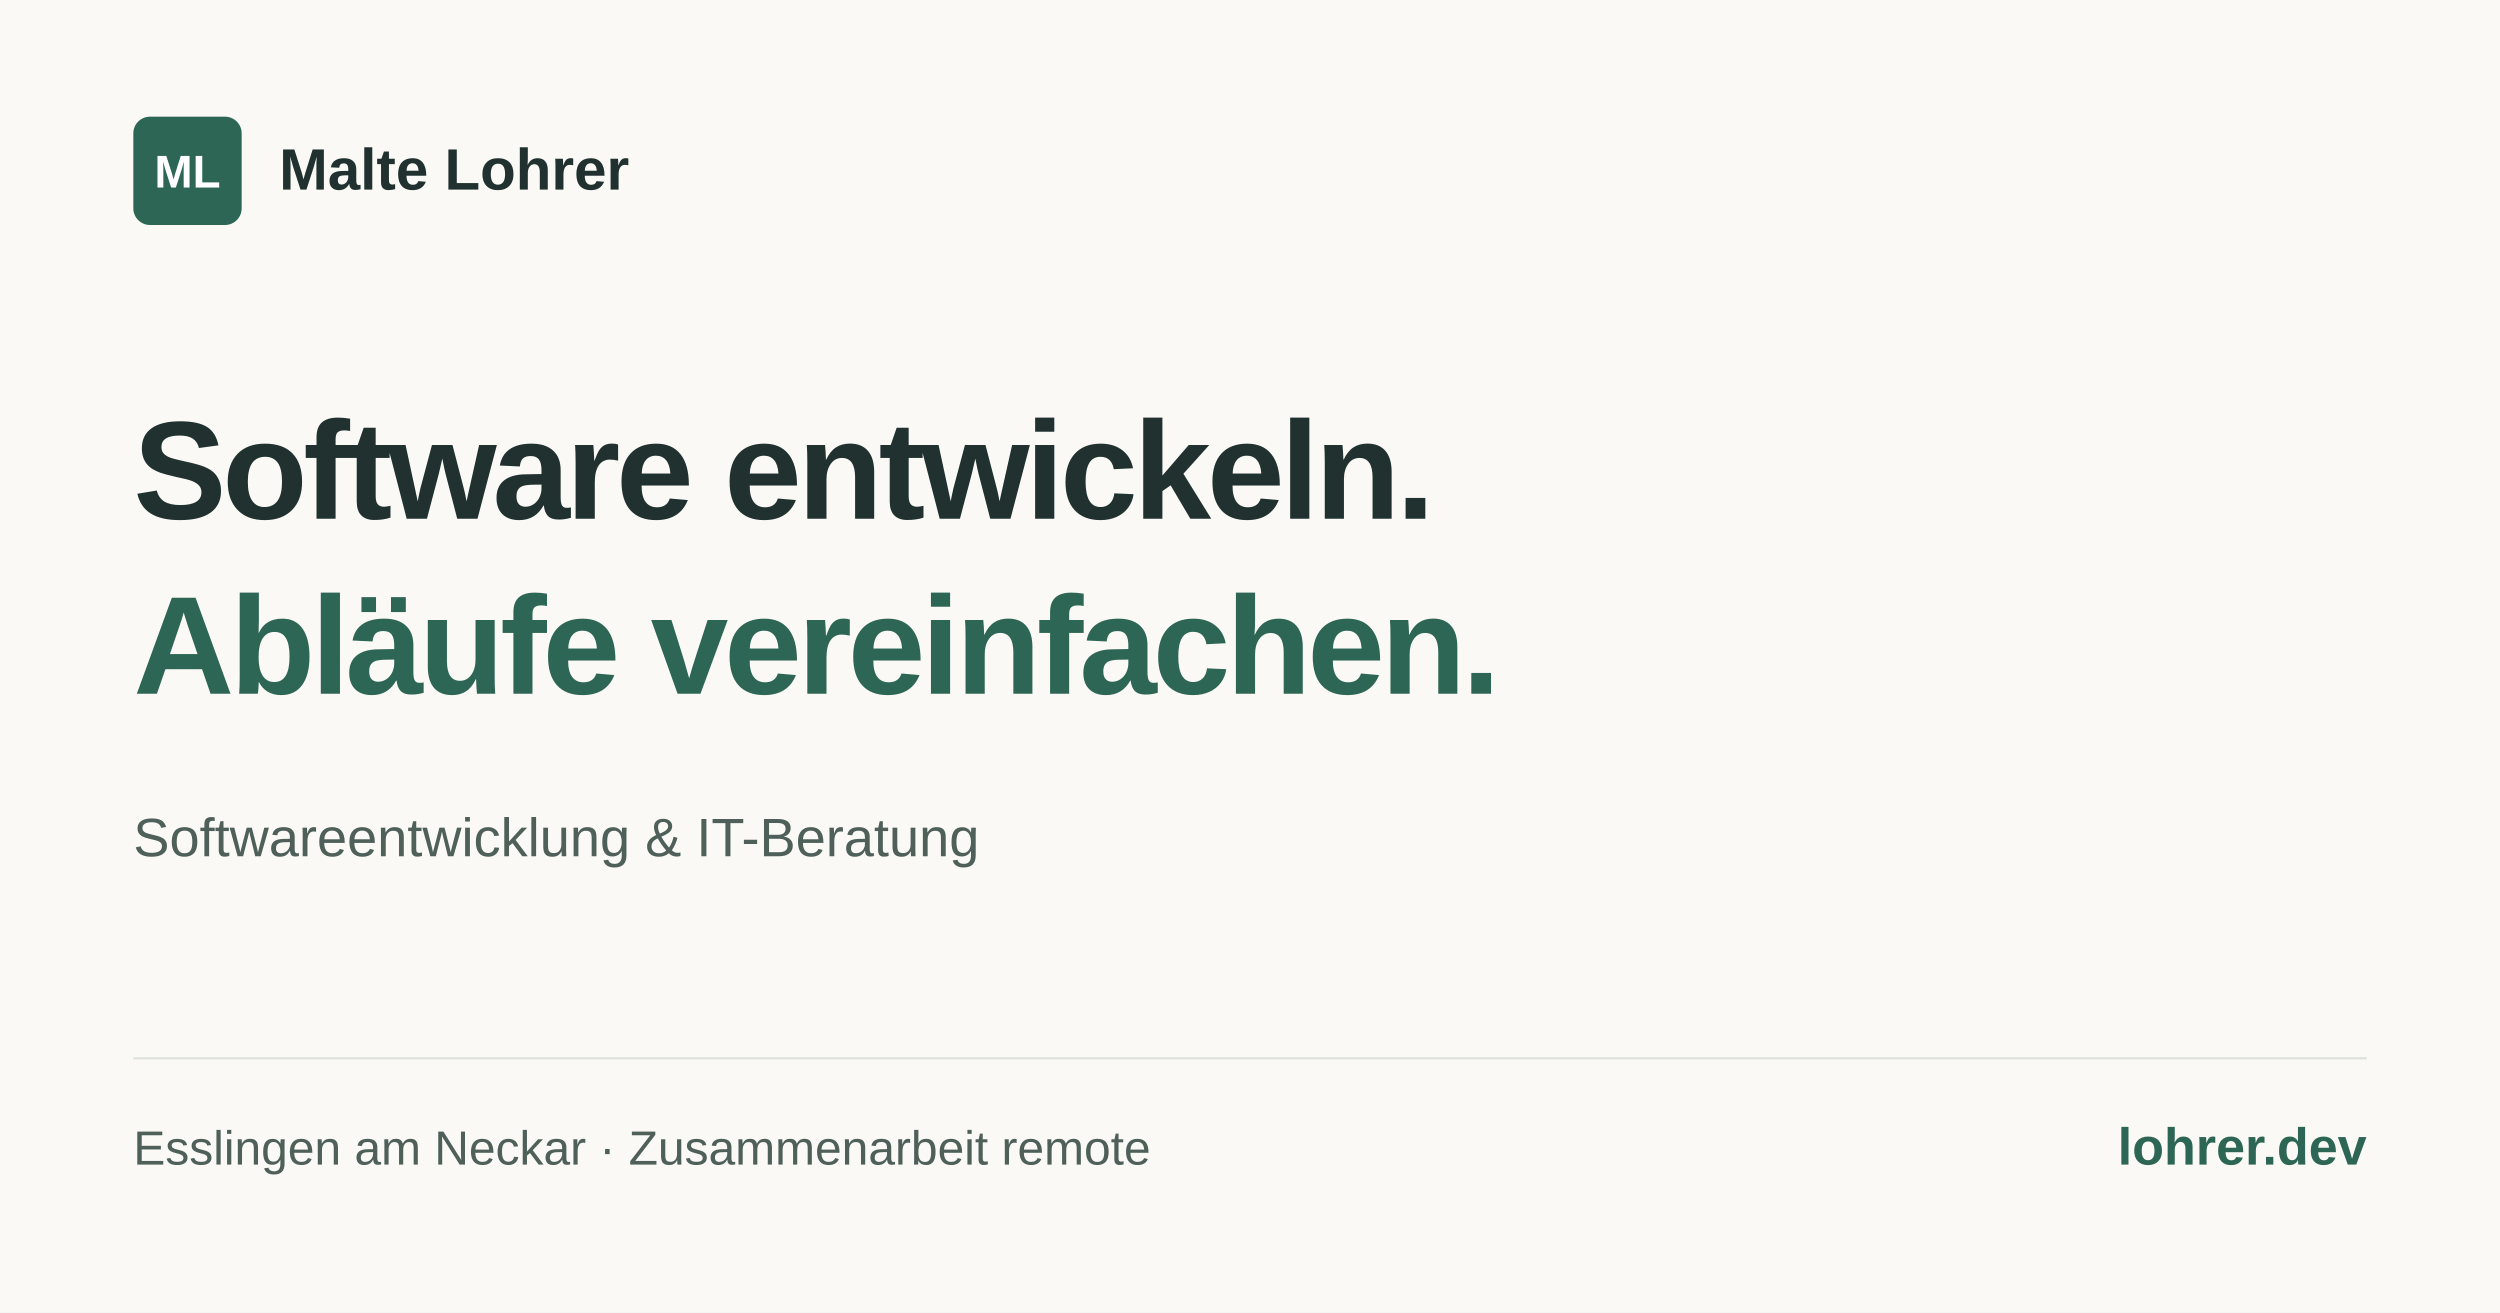
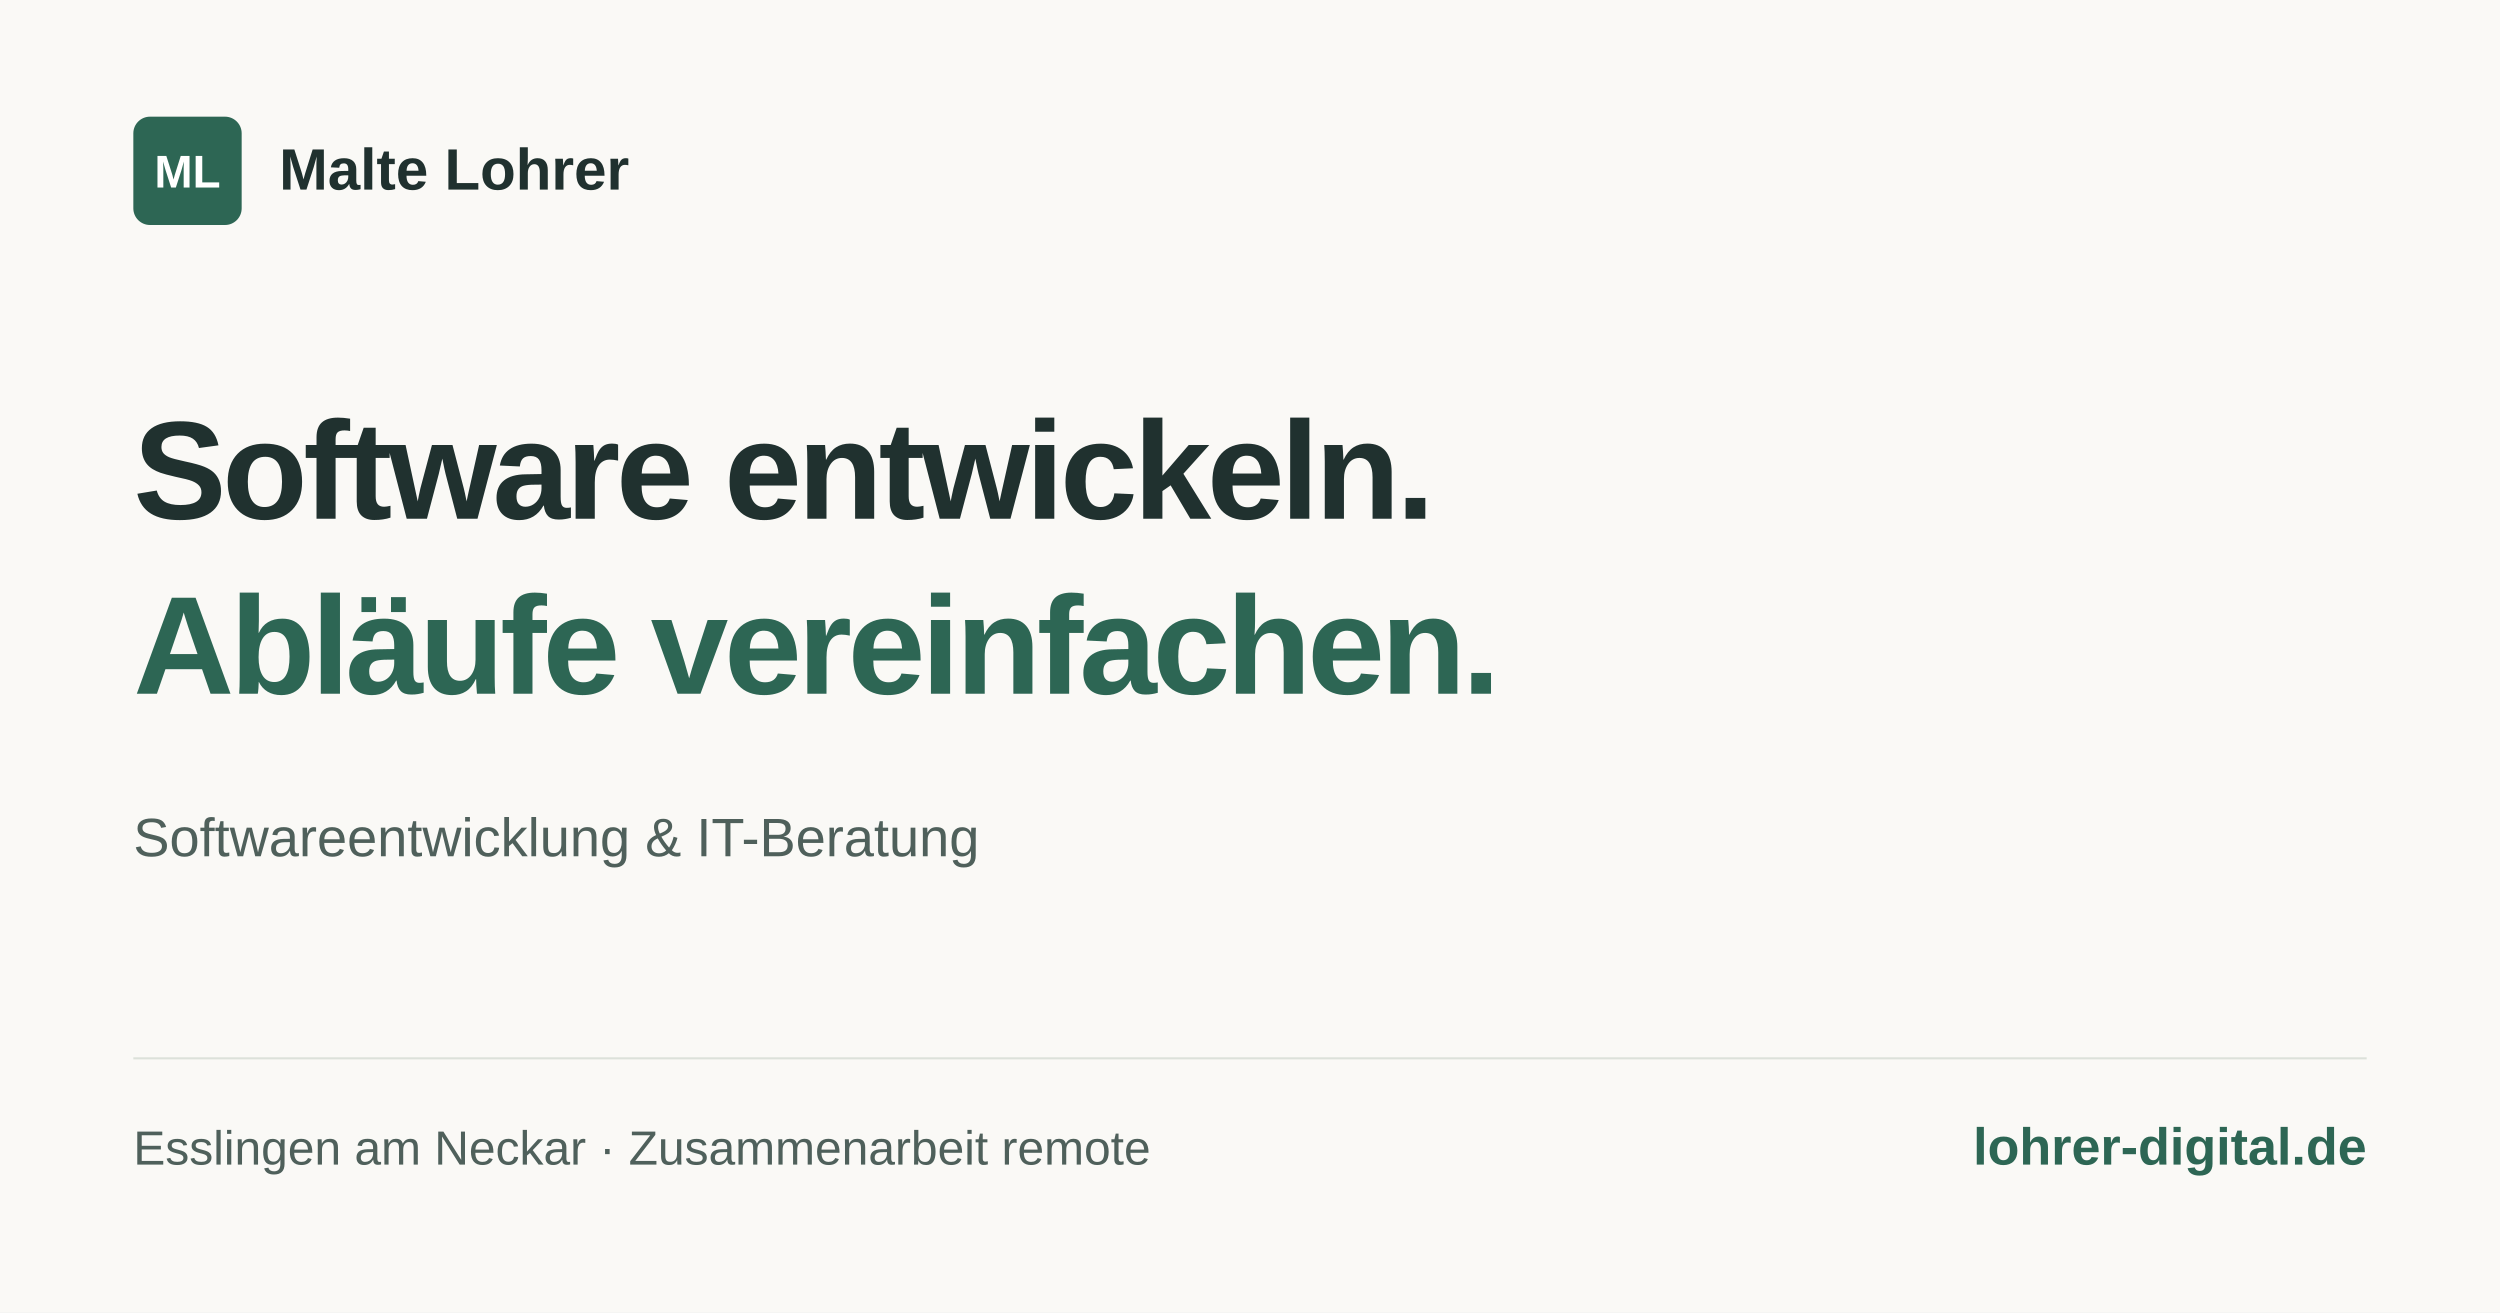
<svg xmlns="http://www.w3.org/2000/svg" width="1200" height="630" viewBox="0 0 1200 630">
  <rect width="1200" height="630" fill="#faf9f6" />
  <rect x="64" y="56" width="52" height="52" rx="8" fill="#2d6654" />
  <g font-family="Arial,sans-serif">
    <text x="90" y="90" text-anchor="middle" font-size="22" font-weight="700" fill="white">ML</text>
    <text x="134" y="91" font-size="28" font-weight="600" fill="#20312f">Malte Lohrer</text>
    <text x="64" y="249" font-size="67" font-weight="600" letter-spacing="-2" fill="#20312f">Software entwickeln.</text>
    <text x="64" y="333" font-size="67" font-weight="600" letter-spacing="-2" fill="#2d6654">Abläufe vereinfachen.</text>
    <text x="64" y="411" font-size="26" fill="#4f605b">Softwareentwicklung &amp; IT-Beratung</text>
    <path d="M64 508H1136" stroke="#dce1da" />
    <text x="64" y="559" font-size="23" fill="#4f605b">Esslingen am Neckar · Zusammenarbeit remote</text>
-     <text x="1136" y="559" text-anchor="end" font-size="25" font-weight="600" fill="#2d6654">lohrer.dev</text>
+     <text x="1136" y="559" text-anchor="end" font-size="25" font-weight="600" fill="#2d6654">lohrer-digital.de</text>
  </g>
</svg>
